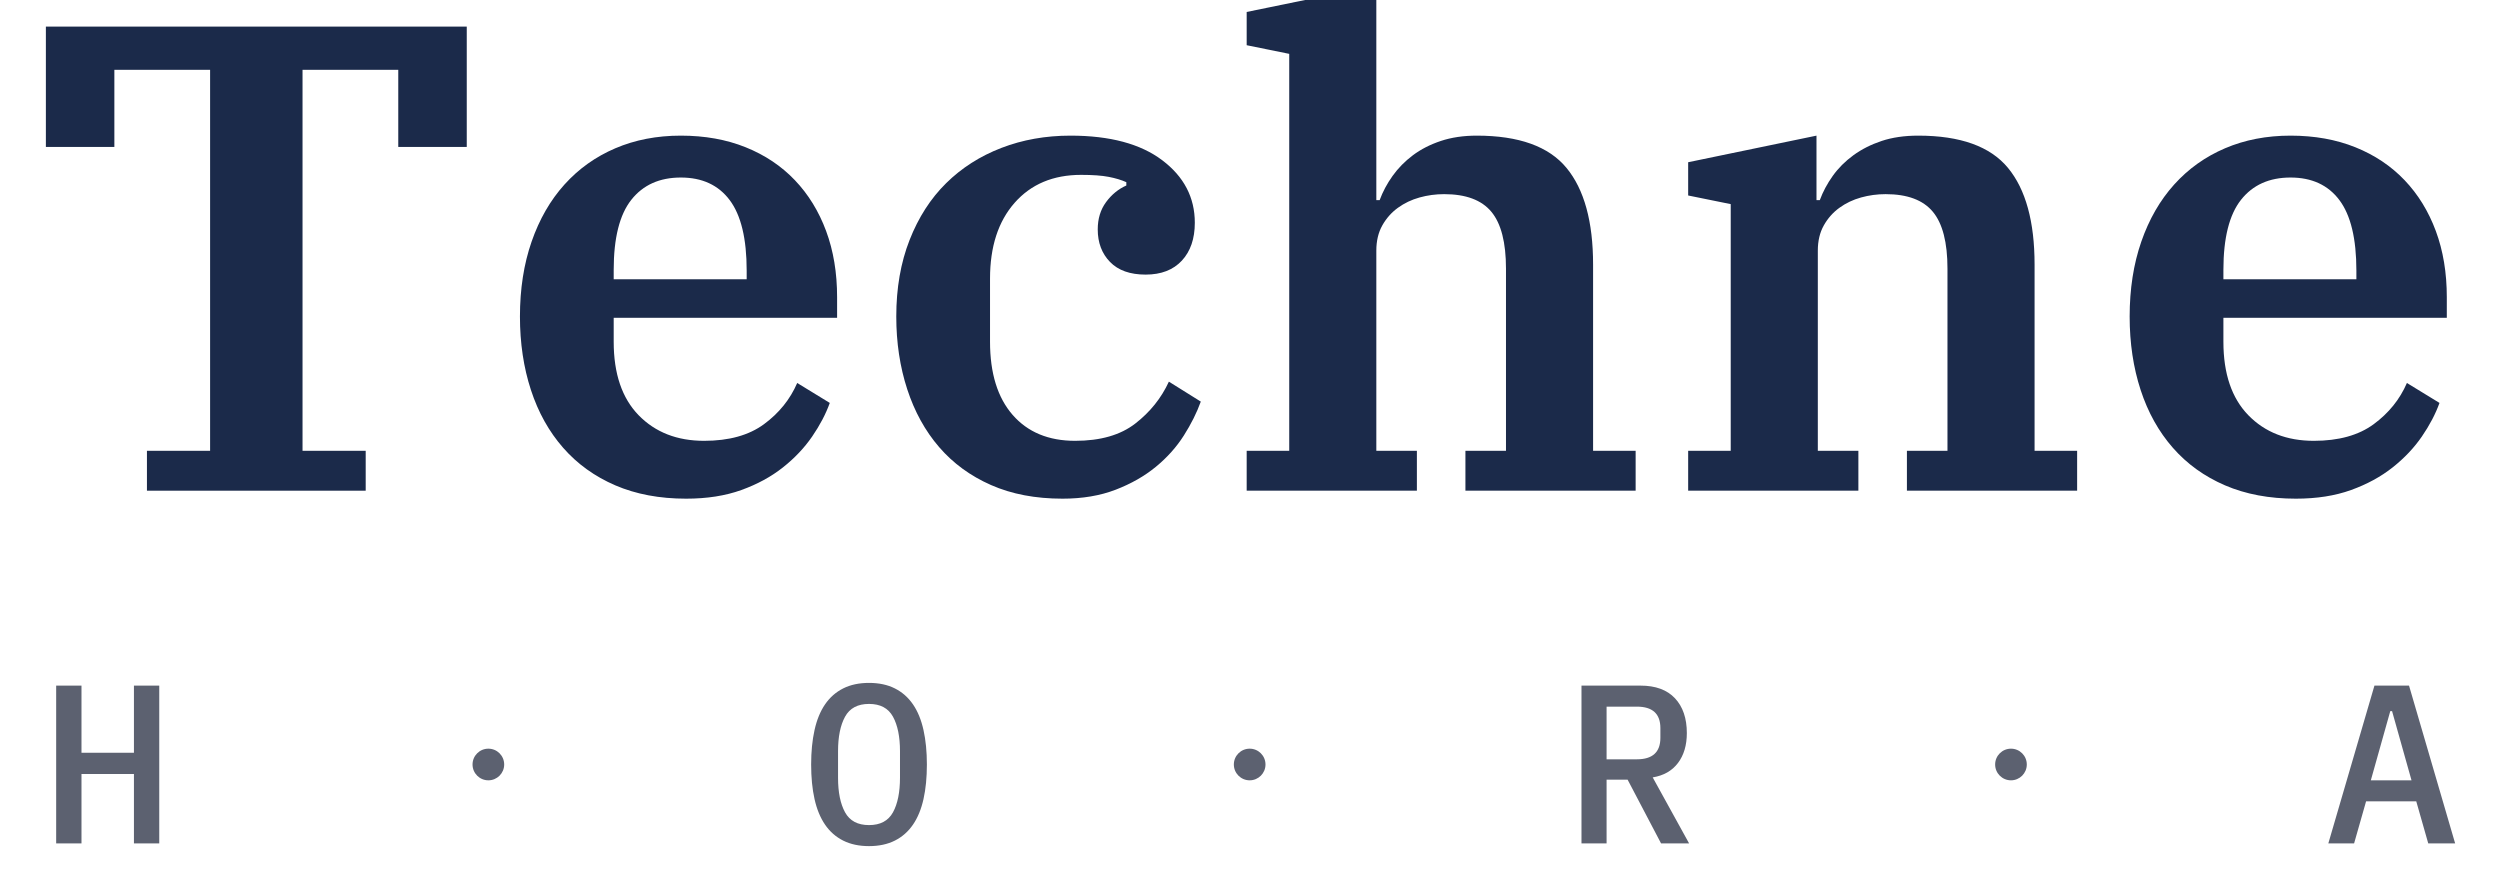
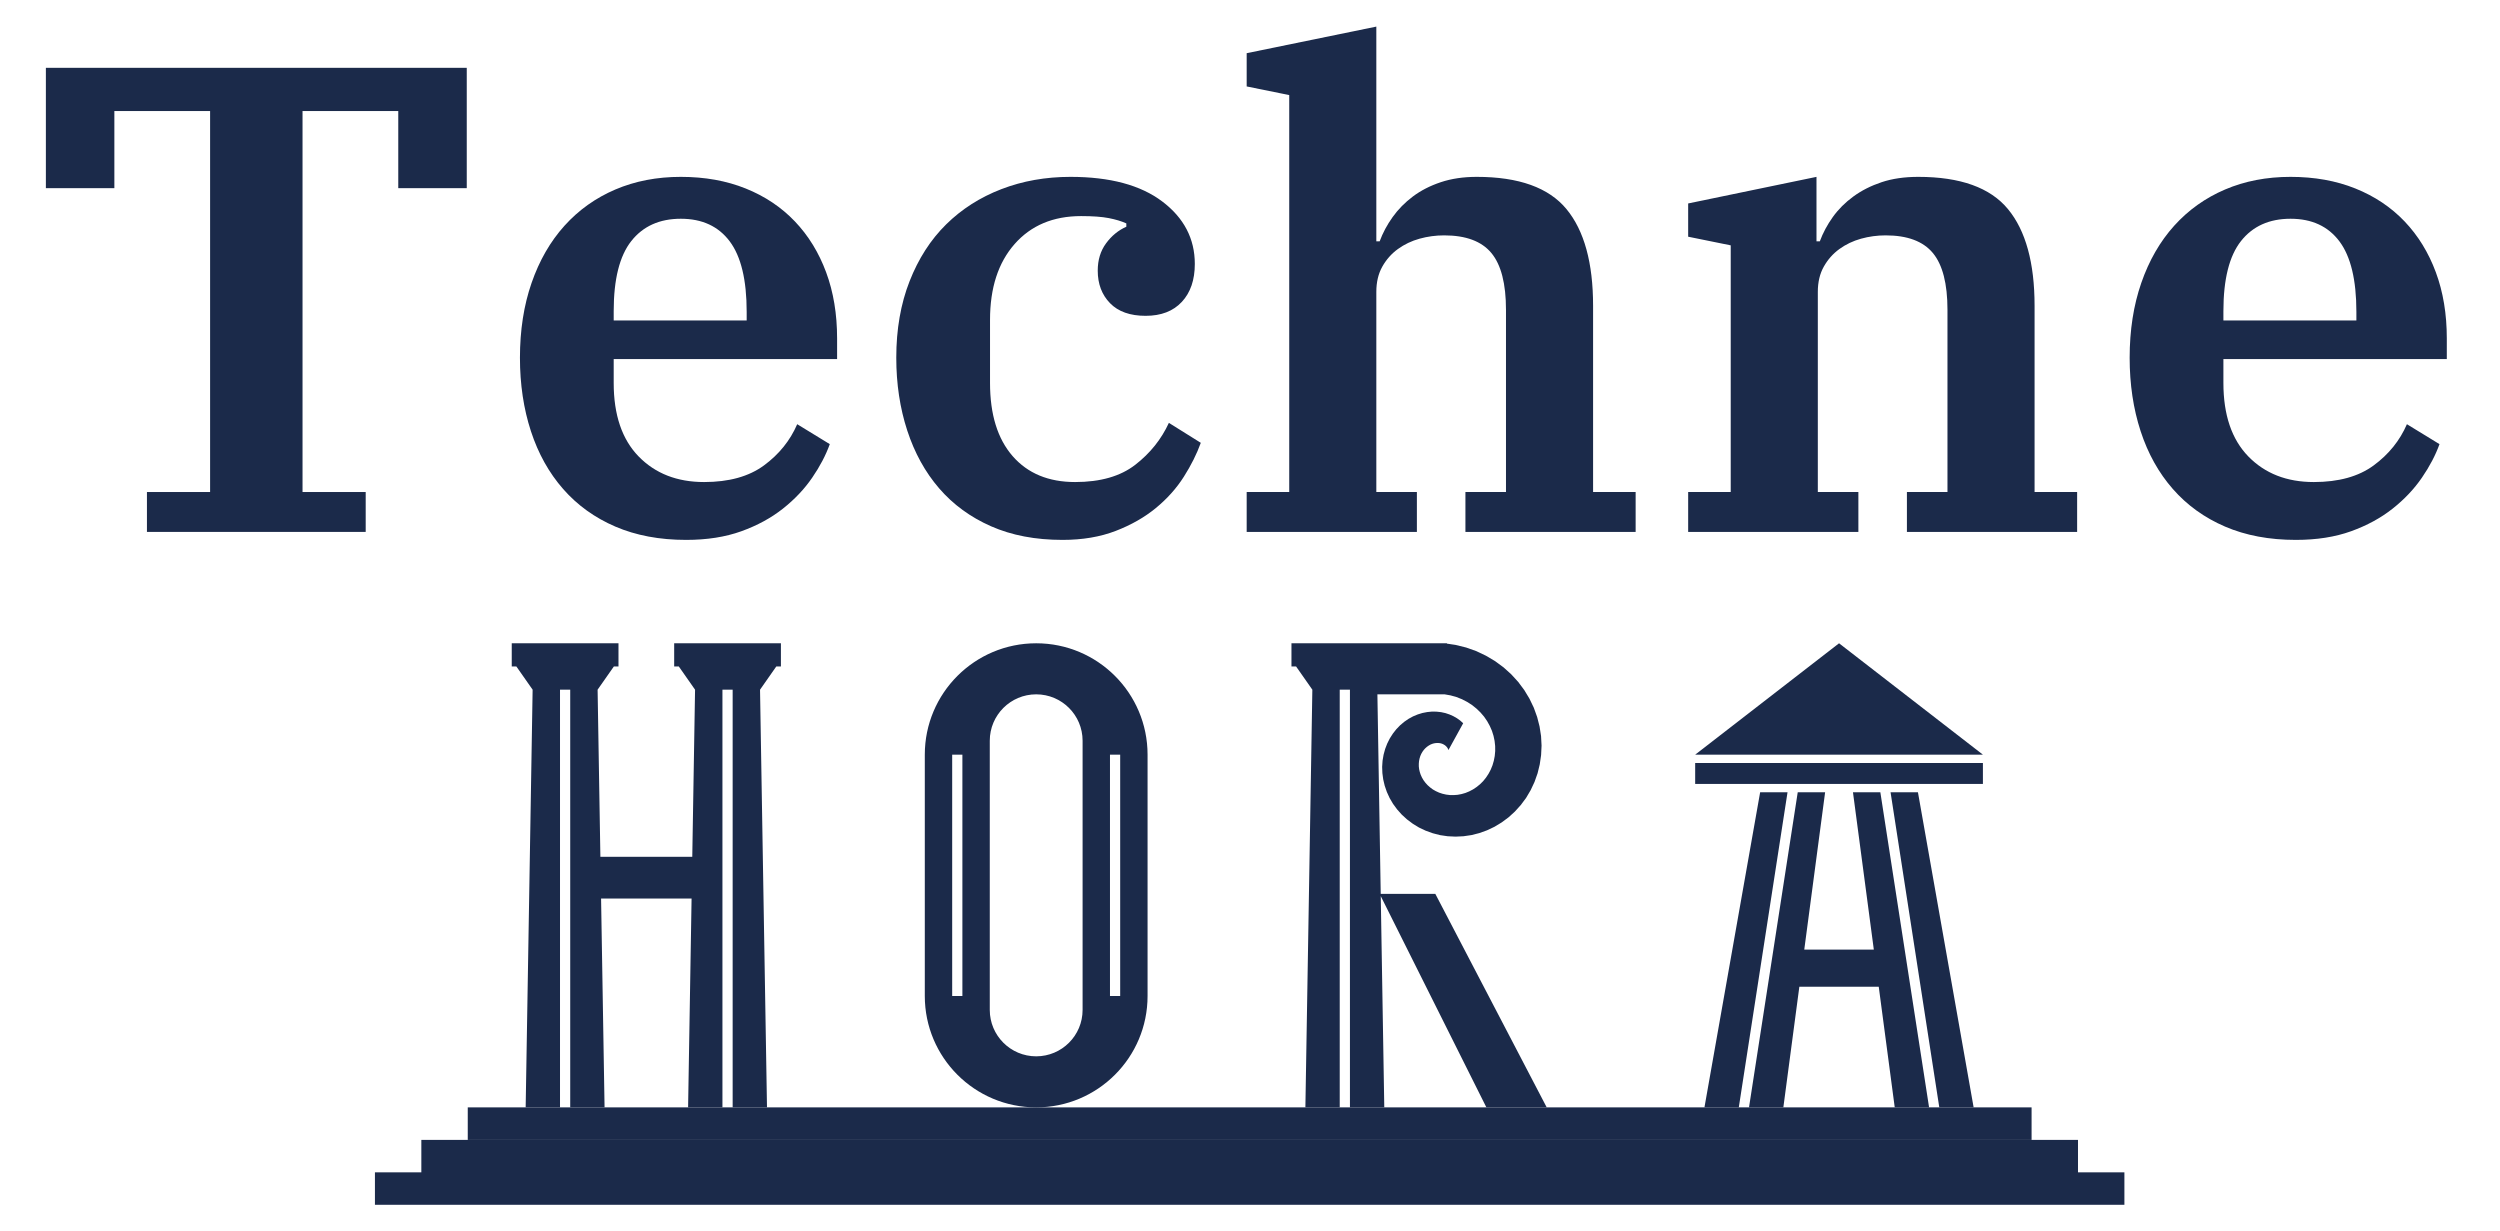
- <svg xmlns="http://www.w3.org/2000/svg" viewBox="0 0 376 131" role="img" aria-label="Techne Hora">
-   <path d="M22.1 67.8H31.6V10.5H17.2V22.1H6.9V4.0H70.2V22.1H59.9V10.5H45.5V67.8H55.0V73.8H22.1Z" fill="#1B2A4A" />
-   <path d="M103.2 75.0Q97.2 75.0 92.55 73.0Q87.9 71.0 84.7 67.35Q81.5 63.7 79.85 58.65Q78.2 53.6 78.2 47.6Q78.2 41.4 79.95 36.35Q81.7 31.3 84.9 27.75Q88.1 24.2 92.55 22.3Q97.0 20.4 102.4 20.4Q107.8 20.4 112.15 22.15Q116.5 23.9 119.55 27.1Q122.6 30.3 124.25 34.75Q125.9 39.2 125.9 44.7V47.8H92.3V51.4Q92.3 58.6 96.05 62.45Q99.8 66.3 105.9 66.3Q111.5 66.3 114.9 63.8Q118.3 61.3 119.9 57.6L124.8 60.6Q123.9 63.1 122.15 65.65Q120.4 68.2 117.75 70.3Q115.1 72.4 111.5 73.7Q107.9 75.0 103.2 75.0ZM92.3 42.0H112.3V40.7Q112.3 33.5 109.75 30.1Q107.2 26.7 102.4 26.7Q97.6 26.7 94.95 30.05Q92.3 33.4 92.3 40.6Z" fill="#1B2A4A" />
-   <path d="M159.8 75.0Q153.7 75.0 149.05 72.95Q144.4 70.9 141.25 67.25Q138.1 63.6 136.45 58.55Q134.8 53.5 134.8 47.6Q134.8 41.2 136.8 36.1Q138.8 31 142.3 27.55Q145.8 24.1 150.6 22.25Q155.4 20.4 161.0 20.4Q169.9 20.4 174.8 24.1Q179.7 27.8 179.7 33.5Q179.7 37.1 177.75 39.2Q175.8 41.3 172.3 41.3Q168.8 41.3 166.95 39.4Q165.1 37.5 165.1 34.5Q165.1 32.1 166.35 30.4Q167.6 28.7 169.4 27.9V27.4Q168.3 26.9 166.75 26.6Q165.2 26.3 162.6 26.3Q156.3 26.3 152.6 30.5Q148.9 34.7 148.9 41.9V51.4Q148.9 58.5 152.3 62.4Q155.7 66.3 161.7 66.3Q167.4 66.3 170.75 63.7Q174.1 61.1 175.8 57.4L180.6 60.4Q179.7 62.9 178.05 65.5Q176.4 68.1 173.85 70.2Q171.3 72.3 167.8 73.65Q164.3 75.0 159.8 75.0Z" fill="#1B2A4A" />
-   <path d="M187.5 67.8H193.9V8.1L187.5 6.8V1.8L207 -2.2V30.1H207.5Q208.2 28.2 209.45 26.45Q210.7 24.7 212.5 23.35Q214.3 22 216.7 21.2Q219.1 20.4 222.1 20.4Q231.6 20.4 235.6 25.25Q239.6 30.1 239.6 39.8V67.8H246V73.8H220.4V67.8H226.5V40.4Q226.5 34.5 224.3 31.85Q222.1 29.2 217.2 29.2Q215.3 29.2 213.5 29.7Q211.7 30.2 210.25 31.25Q208.8 32.3 207.9 33.9Q207 35.5 207 37.7V67.8H213.1V73.8H187.5Z" fill="#1B2A4A" />
-   <path d="M253.9 67.8H260.3V30.7L253.9 29.4V24.4L273.2 20.4V30.1H273.7Q274.4 28.2 275.65 26.45Q276.9 24.7 278.75 23.35Q280.6 22 283.0 21.2Q285.4 20.4 288.5 20.4Q298 20.4 302 25.25Q306 30.1 306 39.8V67.8H312.4V73.8H286.8V67.8H292.9V40.4Q292.9 34.5 290.7 31.85Q288.5 29.2 283.6 29.2Q281.7 29.2 279.9 29.7Q278.1 30.2 276.65 31.25Q275.2 32.3 274.3 33.9Q273.4 35.5 273.4 37.7V67.8H279.5V73.8H253.9Z" fill="#1B2A4A" />
-   <path d="M345.3 75.0Q339.3 75.0 334.65 73.0Q330 71.0 326.8 67.35Q323.6 63.7 321.95 58.65Q320.3 53.6 320.3 47.6Q320.3 41.4 322.05 36.35Q323.8 31.3 327 27.75Q330.2 24.2 334.65 22.3Q339.1 20.4 344.5 20.4Q349.9 20.4 354.25 22.15Q358.6 23.9 361.65 27.1Q364.7 30.3 366.35 34.75Q368 39.2 368 44.7V47.8H334.4V51.4Q334.4 58.6 338.15 62.45Q341.9 66.3 348 66.3Q353.6 66.3 357 63.8Q360.4 61.3 362 57.6L366.9 60.6Q366 63.1 364.25 65.65Q362.5 68.2 359.85 70.3Q357.2 72.4 353.6 73.7Q350 75.0 345.3 75.0ZM334.4 42.0H354.4V40.7Q354.4 33.5 351.85 30.1Q349.3 26.7 344.5 26.7Q339.7 26.7 337.05 30.05Q334.4 33.4 334.4 40.6Z" fill="#1B2A4A" />
-   <path d="M20.144 116.41H12.256V126.848H8.448V103.116H12.256V113.214H20.144V103.116H23.952V126.848H20.144Z" fill="#5C6170" />
-   <path d="M130.7 127.256Q128.456 127.256 126.807 126.423Q125.158 125.59 124.087 124.026Q123.016 122.462 122.506 120.184Q121.996 117.906 121.996 114.982Q121.996 112.092 122.506 109.797Q123.016 107.502 124.087 105.938Q125.158 104.374 126.807 103.541Q128.456 102.708 130.7 102.708Q132.944 102.708 134.593 103.541Q136.242 104.374 137.313 105.938Q138.384 107.502 138.894 109.797Q139.404 112.092 139.404 114.982Q139.404 117.906 138.894 120.184Q138.384 122.462 137.313 124.026Q136.242 125.59 134.593 126.423Q132.944 127.256 130.7 127.256ZM130.7 124.094Q133.25 124.094 134.304 122.173Q135.358 120.252 135.358 116.954V112.976Q135.358 109.712 134.304 107.791Q133.25 105.87 130.7 105.87Q128.15 105.87 127.096 107.791Q126.042 109.712 126.042 112.976V116.988Q126.042 120.252 127.096 122.173Q128.15 124.094 130.7 124.094Z" fill="#5C6170" />
-   <path d="M241.63 126.848H237.856V103.116H246.73Q250.13 103.116 251.915 105.02Q253.7 106.924 253.7 110.256Q253.7 112.976 252.374 114.744Q251.048 116.512 248.566 116.92L254.04 126.848H249.824L244.792 117.26H241.63ZM246.186 114.2Q249.722 114.2 249.722 110.97V109.508Q249.722 106.278 246.186 106.278H241.63V114.2Z" fill="#5C6170" />
-   <path d="M365.208 126.848 363.406 120.524H355.858L354.056 126.848H350.18L357.116 103.116H362.318L369.254 126.848ZM359.768 106.958H359.496L356.572 117.362H362.692Z" fill="#5C6170" />
-   <circle cx="73.45" cy="114.98" r="2.38" fill="#5C6170" />
-   <circle cx="187.95" cy="114.98" r="2.38" fill="#5C6170" />
-   <circle cx="302.45" cy="114.98" r="2.38" fill="#5C6170" />
+ <svg xmlns="http://www.w3.org/2000/svg" viewBox="0 0 376 185" role="img" aria-label="Techne Hora">
+   <path d="M22.1 74.0H31.6V16.7H17.2V28.3H6.9V10.2H70.2V28.3H59.9V16.7H45.5V74.0H55.0V80.0H22.1Z" fill="#1B2A4A" />
+   <path d="M103.2 81.2Q97.2 81.2 92.55 79.2Q87.9 77.2 84.7 73.55Q81.5 69.9 79.85 64.85Q78.2 59.8 78.2 53.8Q78.2 47.6 79.95 42.55Q81.7 37.5 84.9 33.95Q88.1 30.4 92.55 28.5Q97.0 26.6 102.4 26.6Q107.8 26.6 112.15 28.35Q116.5 30.1 119.55 33.3Q122.6 36.5 124.25 40.95Q125.9 45.4 125.9 50.9V54.0H92.3V57.6Q92.3 64.8 96.05 68.65Q99.8 72.5 105.9 72.5Q111.5 72.5 114.9 70.0Q118.3 67.5 119.9 63.8L124.8 66.8Q123.9 69.3 122.15 71.85Q120.4 74.4 117.75 76.5Q115.1 78.6 111.5 79.9Q107.9 81.2 103.2 81.2ZM92.3 48.2H112.3V46.9Q112.3 39.7 109.75 36.3Q107.2 32.9 102.4 32.9Q97.6 32.9 94.95 36.25Q92.3 39.6 92.3 46.8Z" fill="#1B2A4A" />
+   <path d="M159.8 81.2Q153.7 81.2 149.05 79.15Q144.4 77.1 141.25 73.45Q138.1 69.8 136.45 64.75Q134.8 59.7 134.8 53.8Q134.8 47.4 136.8 42.3Q138.8 37.2 142.3 33.75Q145.8 30.3 150.6 28.45Q155.4 26.6 161.0 26.6Q169.9 26.6 174.8 30.3Q179.7 34.0 179.7 39.7Q179.7 43.3 177.75 45.4Q175.8 47.5 172.3 47.5Q168.8 47.5 166.95 45.6Q165.1 43.7 165.1 40.7Q165.1 38.3 166.35 36.6Q167.6 34.9 169.4 34.1V33.6Q168.3 33.1 166.75 32.8Q165.2 32.5 162.6 32.5Q156.3 32.5 152.6 36.7Q148.9 40.9 148.9 48.1V57.6Q148.9 64.7 152.3 68.6Q155.7 72.5 161.7 72.5Q167.4 72.5 170.75 69.9Q174.1 67.3 175.8 63.6L180.6 66.6Q179.7 69.1 178.05 71.7Q176.4 74.3 173.85 76.4Q171.3 78.5 167.8 79.85Q164.3 81.2 159.8 81.2Z" fill="#1B2A4A" />
+   <path d="M187.5 74.0H193.9V14.3L187.5 13.0V8.0L207 4.0V36.3H207.5Q208.2 34.4 209.45 32.65Q210.7 30.9 212.5 29.55Q214.3 28.2 216.7 27.4Q219.1 26.6 222.1 26.6Q231.6 26.6 235.6 31.45Q239.6 36.3 239.6 46.0V74.0H246V80.0H220.4V74.0H226.5V46.6Q226.5 40.7 224.3 38.05Q222.1 35.4 217.2 35.4Q215.3 35.4 213.5 35.9Q211.7 36.4 210.25 37.45Q208.8 38.5 207.9 40.1Q207 41.7 207 43.9V74.0H213.1V80.0H187.5Z" fill="#1B2A4A" />
+   <path d="M253.9 74.0H260.3V36.9L253.9 35.6V30.6L273.2 26.6V36.3H273.7Q274.4 34.4 275.65 32.65Q276.9 30.9 278.75 29.55Q280.6 28.2 283.0 27.4Q285.4 26.6 288.5 26.6Q298 26.6 302 31.45Q306 36.3 306 46.0V74.0H312.4V80.0H286.8V74.0H292.9V46.6Q292.9 40.7 290.7 38.05Q288.5 35.4 283.6 35.4Q281.7 35.4 279.9 35.9Q278.1 36.4 276.65 37.45Q275.2 38.5 274.3 40.1Q273.4 41.7 273.4 43.9V74.0H279.5V80.0H253.9Z" fill="#1B2A4A" />
+   <path d="M345.3 81.2Q339.3 81.2 334.65 79.2Q330 77.2 326.8 73.55Q323.6 69.9 321.95 64.85Q320.3 59.8 320.3 53.8Q320.3 47.6 322.05 42.55Q323.8 37.5 327 33.95Q330.2 30.4 334.65 28.5Q339.1 26.6 344.5 26.6Q349.9 26.6 354.25 28.35Q358.6 30.1 361.65 33.3Q364.7 36.5 366.35 40.95Q368 45.4 368 50.9V54.0H334.4V57.6Q334.4 64.8 338.15 68.65Q341.9 72.5 348 72.5Q353.6 72.5 357 70.0Q360.4 67.5 362 63.8L366.9 66.8Q366 69.3 364.25 71.85Q362.5 74.4 359.85 76.5Q357.2 78.6 353.6 79.9Q350 81.2 345.3 81.2ZM334.4 48.2H354.4V46.9Q354.4 39.7 351.85 36.3Q349.3 32.9 344.5 32.9Q339.7 32.9 337.05 36.25Q334.4 39.6 334.4 46.8Z" fill="#1B2A4A" />
+   <path transform="translate(79.06 96.75) scale(0.698)" fill="#1B2A4A" fill-rule="nonzero" d="M-3.00 0.00h23.00v5.00h-23.00ZM-2.00 5.00L19.00 5.00L15.50 10.00L1.50 10.00ZM1.50 10.00L7.40 10.00L7.40 100.00L0.00 100.00ZM9.60 10.00L15.50 10.00L17.00 100.00L9.60 100.00ZM32.00 0.00h23.00v5.00h-23.00ZM33.00 5.00L54.00 5.00L50.50 10.00L36.50 10.00ZM36.50 10.00L42.40 10.00L42.40 100.00L35.00 100.00ZM44.60 10.00L50.50 10.00L52.00 100.00L44.60 100.00ZM16.00 46.00h20.00v9.00h-20.00Z" />
+   <path transform="translate(139.09 96.75) scale(0.698)" fill="#1B2A4A" fill-rule="evenodd" d="M0.00 24.00A24.00 24.00 0 0 1 48.00 24.00V76.00A24.00 24.00 0 0 1 0.00 76.00ZM14.00 21.00A10.00 10.00 0 0 1 34.00 21.00V79.00A10.00 10.00 0 0 1 14.00 79.00ZM5.90 24.00h2.20v52.00h-2.20ZM39.90 24.00h2.20v52.00h-2.20Z" />
+   <path transform="translate(196.33 96.75) scale(0.698)" fill="#1B2A4A" fill-rule="nonzero" d="M-3.00 0.00h23.00v5.00h-23.00ZM-2.00 5.00L19.00 5.00L15.50 10.00L1.50 10.00ZM1.50 10.00L7.40 10.00L7.40 100.00L0.00 100.00ZM9.60 10.00L15.50 10.00L17.00 100.00L9.60 100.00ZM30.00 0.00L32.35 0.35L34.63 0.91L36.83 1.69L38.91 2.68L40.88 3.85L42.70 5.19L44.36 6.69L45.86 8.33L47.17 10.09L48.29 11.95L49.22 13.89L49.94 15.89L50.46 17.93L50.78 19.99L50.89 22.05L50.79 24.09L50.50 26.09L50.03 28.02L49.37 29.88L48.54 31.65L47.56 33.31L46.42 34.84L45.16 36.24L43.79 37.49L42.31 38.59L40.76 39.53L39.14 40.30L37.47 40.90L35.77 41.33L34.06 41.58L32.36 41.66L30.67 41.58L29.03 41.34L27.44 40.93L25.92 40.38L24.48 39.70L23.14 38.88L21.90 37.95L20.77 36.92L19.77 35.80L18.89 34.60L18.15 33.34L17.55 32.03L17.09 30.69L16.77 29.33L16.59 27.97L16.54 26.62L16.63 25.29L16.85 24.00L17.19 22.76L17.64 21.59L18.20 20.48L18.86 19.45L19.60 18.51L20.41 17.67L21.30 16.92L22.23 16.28L23.20 15.75L24.21 15.33L25.22 15.02L26.25 14.82L27.26 14.72L28.26 14.73L29.24 14.84L30.17 15.04L31.06 15.34L31.89 15.71L32.66 16.15L33.37 16.66L34.00 17.23L30.82 23.01L30.74 22.78L30.62 22.56L30.46 22.34L30.27 22.14L30.05 21.96L29.79 21.80L29.50 21.66L29.18 21.56L28.84 21.50L28.48 21.48L28.10 21.50L27.72 21.56L27.33 21.67L26.94 21.83L26.56 22.05L26.19 22.31L25.84 22.62L25.52 22.97L25.23 23.37L24.97 23.82L24.76 24.30L24.60 24.82L24.49 25.37L24.44 25.94L24.44 26.53L24.51 27.13L24.65 27.74L24.85 28.34L25.12 28.93L25.46 29.51L25.87 30.06L26.34 30.58L26.87 31.05L27.46 31.49L28.11 31.86L28.81 32.18L29.54 32.42L30.32 32.60L31.13 32.70L31.95 32.71L32.79 32.65L33.64 32.49L34.48 32.25L35.31 31.91L36.11 31.49L36.88 30.98L37.61 30.39L38.29 29.72L38.90 28.97L39.45 28.14L39.92 27.26L40.31 26.31L40.60 25.32L40.80 24.29L40.90 23.22L40.89 22.14L40.77 21.04L40.54 19.95L40.20 18.87L39.74 17.82L39.18 16.80L38.51 15.82L37.73 14.91L36.86 14.07L35.90 13.30L34.85 12.63L33.73 12.05L32.54 11.58L31.29 11.23L30.00 11.00ZM15.00 0.00h15.50v11.00h-15.50ZM16.00 54.00L28.00 54.00L52.00 100.00L39.00 100.00Z" />
+   <path transform="translate(256.35 96.75) scale(0.698)" fill="#1B2A4A" fill-rule="nonzero" d="M29.00 0.00L60.00 24.00L-2.00 24.00ZM-2.00 25.80h62.00v4.50h-62.00ZM12.00 32.10L17.90 32.10L7.40 100.00L0.00 100.00ZM20.10 32.10L26.00 32.10L17.00 100.00L9.60 100.00ZM32.00 32.10L37.90 32.10L48.40 100.00L41.00 100.00ZM40.10 32.10L46.00 32.10L58.00 100.00L50.60 100.00ZM18.00 66.00h22.00v8.00h-22.00Z" />
+   <path fill="#1B2A4A" d="M70.35 166.55h235.20v4.88h-235.20ZM63.37 171.44h249.16v4.88h-249.16ZM56.39 176.32h263.12v4.88h-263.12Z" />
</svg>
